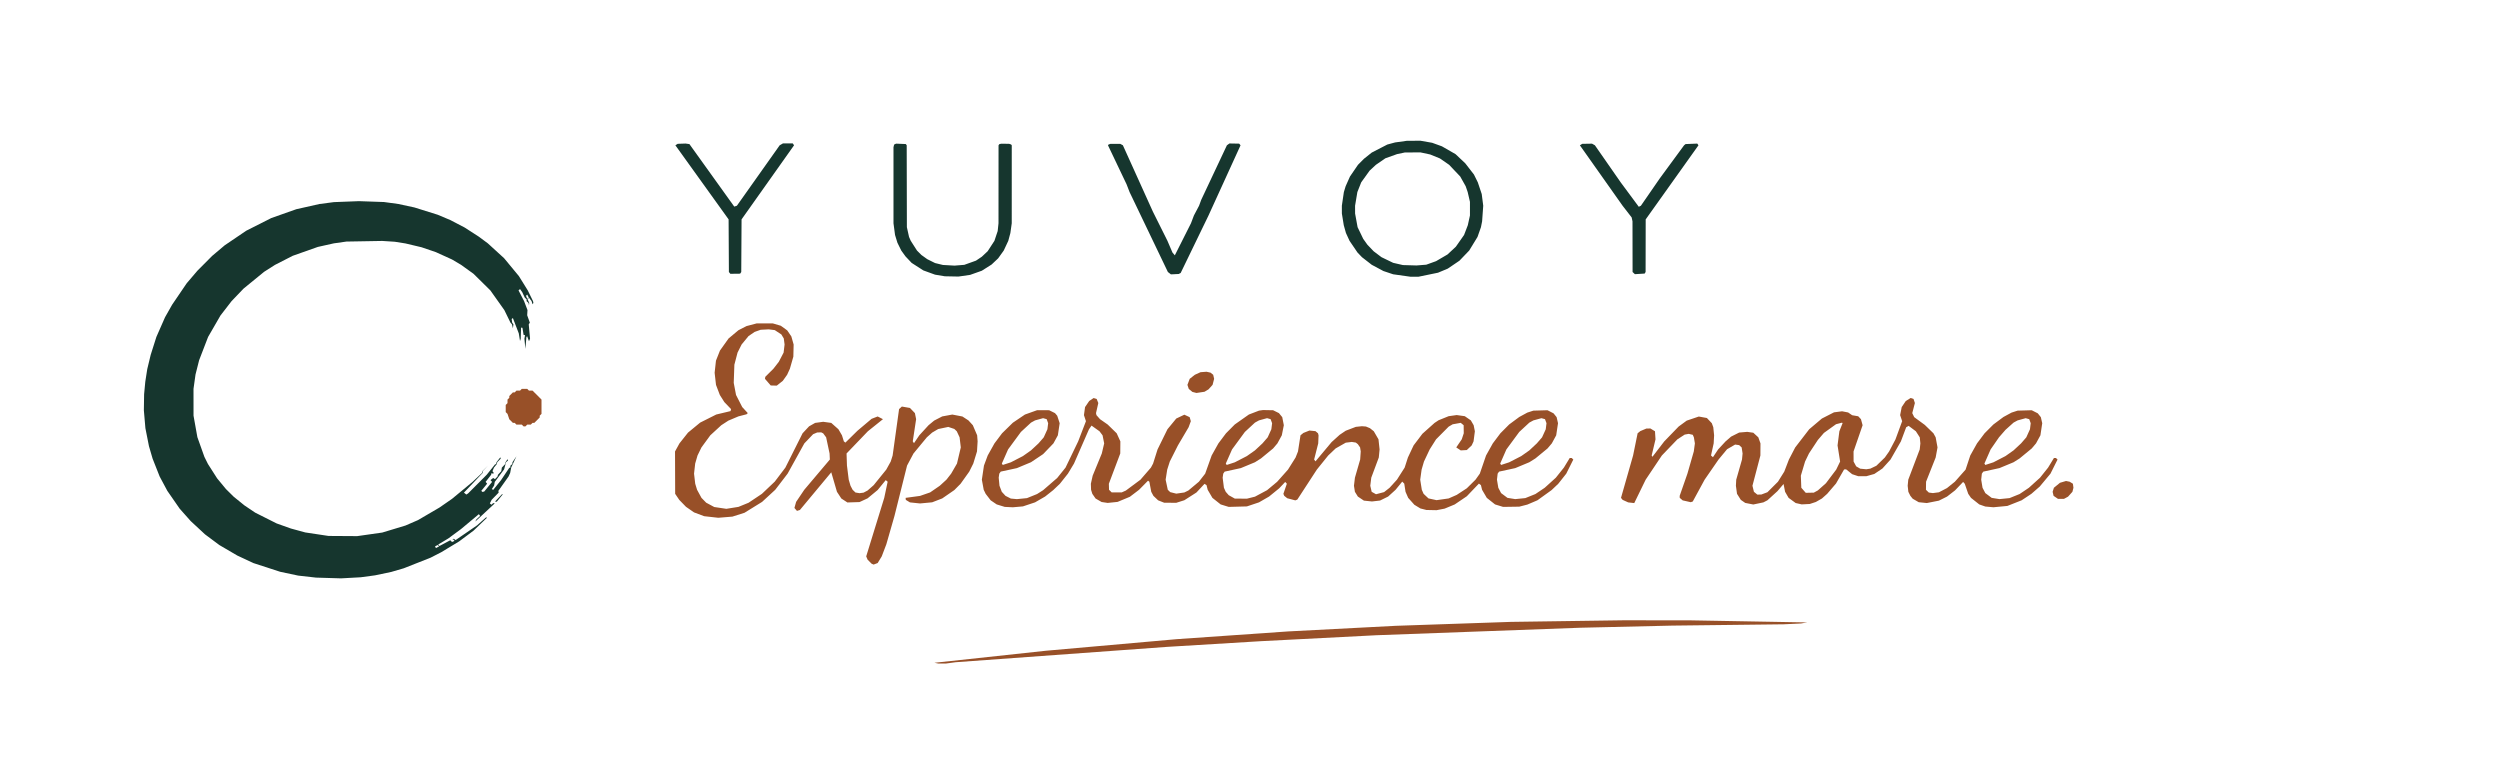
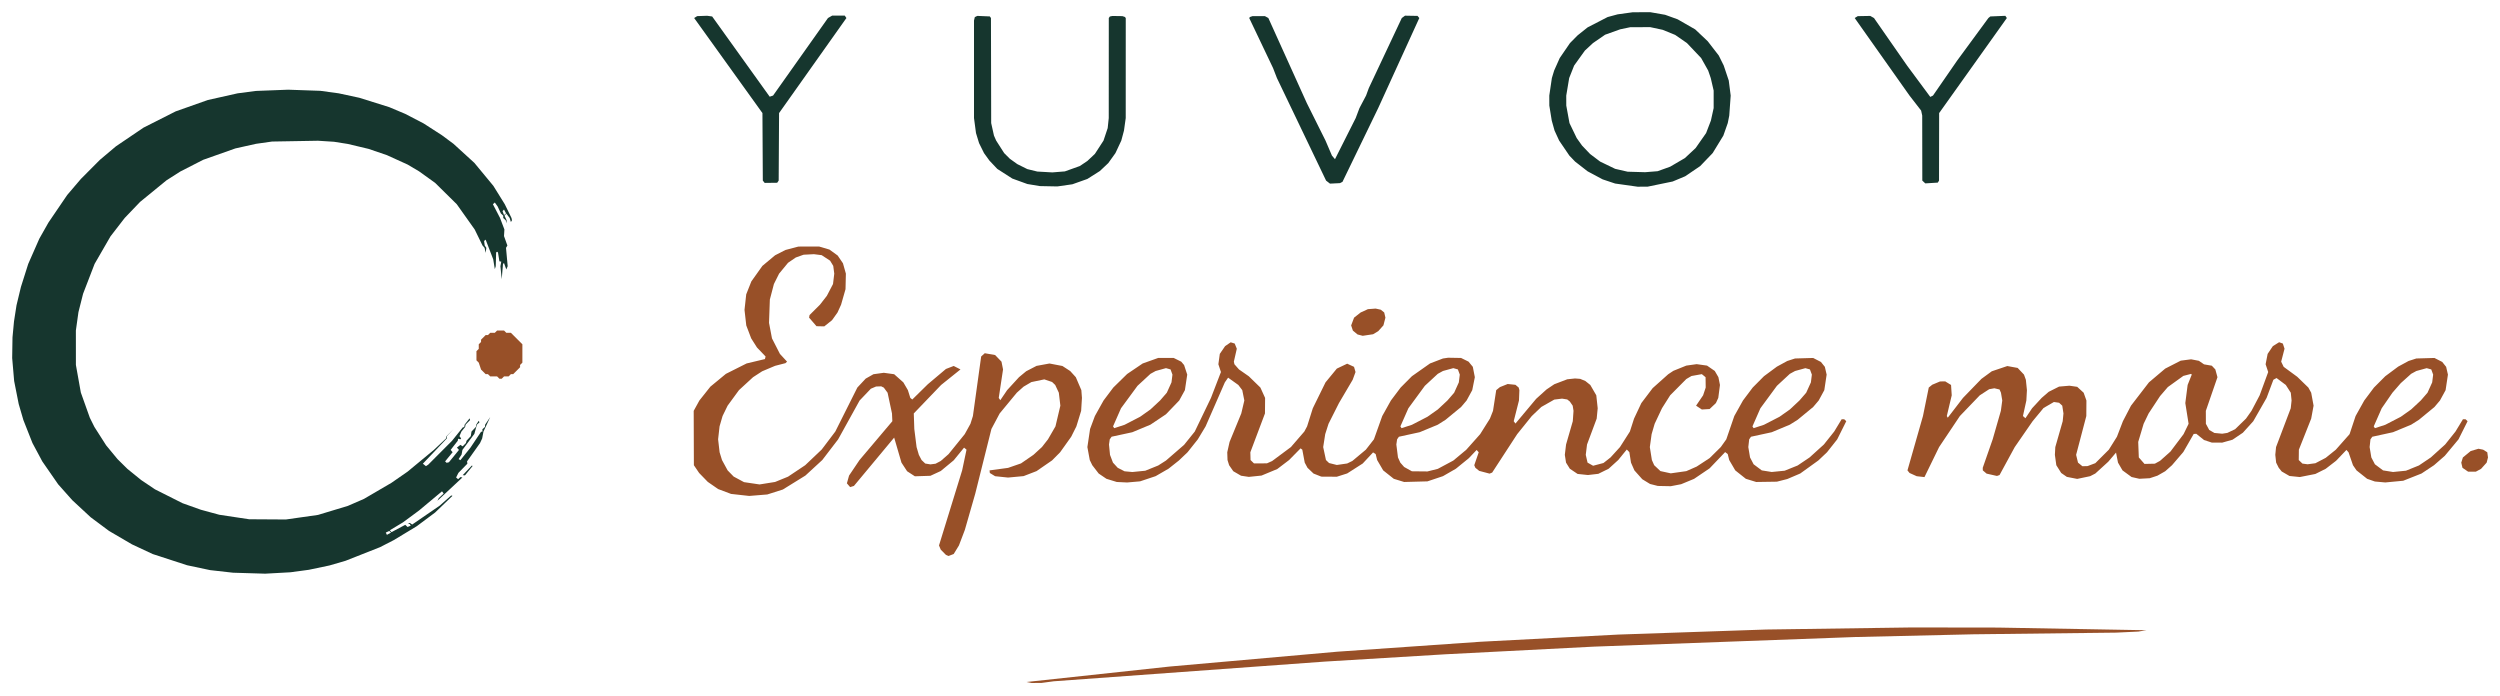
- <svg xmlns="http://www.w3.org/2000/svg" role="img" aria-labelledby="title desc" width="1600" height="500" viewBox="0 0 1600 500">
+ <svg xmlns="http://www.w3.org/2000/svg" role="img" aria-labelledby="title desc" viewBox="86 84 1247 347">
  <g>
    <g transform="translate(90.000 126.300) scale(1.145374)">
      <path d="M 112.00 212.90 L 98.00 212.48 L 88.00 211.35 L 78.00 209.23 L 63.00 204.35 L 54.00 200.14 L 44.00 194.29 L 36.00 188.33 L 28.00 180.91 L 21.85 174.00 L 14.92 164.00 L 10.64 156.00 L 6.69 146.00 L 4.65 139.00 L 2.67 129.00 L 1.81 119.00 L 1.95 110.00 L 2.61 103.00 L 3.70 96.00 L 5.63 88.00 L 8.80 78.00 L 13.64 67.00 L 17.60 60.00 L 25.76 48.00 L 31.73 41.00 L 40.00 32.69 L 47.00 26.79 L 59.00 18.66 L 73.00 11.58 L 87.00 6.63 L 100.00 3.71 L 108.00 2.67 L 122.00 2.13 L 136.00 2.62 L 144.00 3.71 L 153.00 5.65 L 166.00 9.72 L 173.00 12.67 L 181.00 16.83 L 189.00 21.99 L 194.00 25.70 L 203.09 34.00 L 211.36 44.00 L 216.33 52.00 L 219.26 58.00 L 219.47 59.00 L 219.00 59.76 L 218.46 58.00 L 217.00 56.07 L 216.22 57.00 L 217.14 59.00 L 217.00 60.30 L 216.76 59.00 L 215.66 58.00 L 215.68 57.00 L 214.63 56.00 L 213.24 53.00 L 212.00 51.25 L 211.16 52.00 L 214.27 58.00 L 216.17 63.00 L 216.00 65.88 L 217.47 70.00 L 216.87 71.00 L 217.60 79.00 L 217.00 80.42 L 216.00 77.62 L 215.56 78.00 L 215.00 84.68 L 214.44 79.00 L 214.80 77.00 L 214.00 76.88 L 213.37 73.00 L 213.00 72.69 L 212.57 73.00 L 212.40 79.00 L 212.00 80.28 L 211.30 76.00 L 208.00 67.43 L 207.33 68.00 L 207.60 70.00 L 208.31 71.00 L 208.00 73.19 L 207.53 71.00 L 206.65 70.00 L 203.23 63.00 L 195.42 52.00 L 186.00 42.71 L 179.00 37.68 L 174.00 34.72 L 165.00 30.63 L 157.00 27.90 L 148.00 25.76 L 142.00 24.81 L 135.00 24.36 L 115.00 24.71 L 108.00 25.70 L 99.00 27.71 L 85.00 32.66 L 75.00 37.78 L 69.00 41.61 L 57.51 51.00 L 50.81 58.00 L 44.63 66.00 L 37.70 78.00 L 32.69 91.00 L 30.67 99.00 L 29.55 107.00 L 29.56 122.00 L 31.71 134.00 L 35.63 145.00 L 37.62 149.00 L 42.73 157.00 L 47.68 163.00 L 52.00 167.27 L 58.00 172.13 L 64.00 176.17 L 76.00 182.21 L 84.00 185.06 L 92.00 187.24 L 105.00 189.20 L 121.00 189.30 L 135.00 187.31 L 148.00 183.38 L 155.00 180.34 L 167.00 173.32 L 174.00 168.47 L 185.45 159.00 L 190.76 154.00 L 190.97 153.00 L 194.00 149.98 L 191.15 153.00 L 191.11 154.00 L 180.66 165.00 L 182.00 166.07 L 183.00 165.42 L 193.39 155.00 L 198.00 149.25 L 198.70 149.00 L 198.85 148.00 L 201.00 145.26 L 201.22 146.00 L 199.26 148.00 L 199.08 149.00 L 197.45 151.00 L 196.60 153.00 L 197.33 154.00 L 197.00 154.39 L 196.00 154.14 L 195.87 155.00 L 192.76 159.00 L 193.62 160.00 L 190.35 164.00 L 191.00 164.62 L 192.00 164.38 L 196.39 159.00 L 195.49 158.00 L 197.00 156.81 L 198.00 157.45 L 199.42 156.00 L 199.68 155.00 L 201.53 153.00 L 201.84 151.00 L 203.75 149.00 L 203.89 148.00 L 205.00 146.32 L 205.31 147.00 L 204.19 148.00 L 203.10 152.00 L 197.89 159.00 L 197.53 161.00 L 196.24 163.00 L 197.00 163.48 L 201.40 158.00 L 206.00 151.12 L 206.62 151.00 L 206.59 150.00 L 207.70 149.00 L 207.78 148.00 L 210.00 144.69 L 207.06 151.00 L 206.49 154.00 L 205.57 156.00 L 199.90 164.00 L 200.05 165.00 L 196.15 169.00 L 195.14 171.00 L 196.00 171.76 L 197.00 170.85 L 197.89 171.00 L 187.00 181.15 L 187.59 180.00 L 189.72 178.00 L 189.00 177.03 L 179.00 185.38 L 172.00 190.55 L 166.27 194.00 L 167.00 194.81 L 173.00 191.62 L 174.00 192.57 L 175.36 192.00 L 175.00 191.34 L 174.17 191.00 L 175.00 190.80 L 176.00 191.51 L 188.00 183.27 L 193.00 178.84 L 193.56 179.00 L 186.00 186.26 L 178.00 192.23 L 168.00 198.28 L 162.00 201.36 L 147.00 207.28 L 140.00 209.32 L 131.00 211.21 L 123.00 212.29 Z M 216.00 56.72 L 216.90 56.00 L 216.00 54.32 L 215.36 55.00 Z M 198.01 170.00 L 202.00 165.80 L 202.33 166.00 L 199.00 170.09 Z M 166.81 195.00 L 166.00 194.28 L 164.52 195.00 L 165.00 195.99 Z" fill="#16362E" fill-rule="evenodd" />
      <path d="M 213.00 107.00 L 212.00 108.00 L 210.00 108.00 L 209.00 109.00 L 208.00 109.00 L 206.00 111.00 L 206.00 112.00 L 205.00 113.00 L 205.00 115.00 L 204.00 116.00 L 204.00 120.00 L 205.00 121.00 L 206.00 124.00 L 208.00 126.00 L 209.00 126.00 L 210.00 127.00 L 213.00 127.00 L 214.00 128.00 L 215.00 128.00 L 216.00 127.00 L 218.00 127.00 L 219.00 126.00 L 220.00 126.00 L 223.00 123.00 L 223.00 122.00 L 224.00 121.00 L 224.00 113.00 L 219.00 108.00 L 217.00 108.00 L 216.00 107.00 Z" fill="#985028" fill-rule="evenodd" />
    </g>
    <path d="M 393.00 69.36 L 383.00 71.42 L 379.00 71.44 L 370.00 70.17 L 365.00 68.50 L 359.00 65.29 L 354.00 61.40 L 351.70 59.00 L 347.62 53.00 L 345.78 49.00 L 344.66 45.00 L 343.69 39.00 L 343.68 35.00 L 344.71 28.00 L 345.62 25.00 L 347.85 20.00 L 351.96 14.00 L 355.00 10.93 L 359.00 7.74 L 367.00 3.61 L 371.00 2.53 L 377.00 1.70 L 384.00 1.66 L 390.00 2.71 L 395.00 4.52 L 402.00 8.54 L 407.00 13.26 L 411.44 19.00 L 413.42 23.00 L 415.43 29.00 L 416.20 35.00 L 415.63 43.00 L 415.03 46.00 L 413.27 51.00 L 409.00 57.99 L 404.00 63.20 L 398.00 67.27 Z M 35.00 69.86 L 30.00 69.92 L 29.25 69.00 L 29.10 42.00 L 1.80 4.00 L 3.00 3.24 L 7.00 3.10 L 9.00 3.38 L 32.00 35.45 L 33.35 35.00 L 55.30 4.00 L 57.00 3.02 L 62.00 3.02 L 62.67 4.00 L 35.75 42.00 L 35.59 69.00 Z M 164.00 65.17 L 159.00 68.34 L 153.00 70.47 L 147.00 71.33 L 140.00 71.19 L 135.00 70.36 L 129.00 68.18 L 123.00 64.33 L 119.85 61.00 L 117.68 58.00 L 115.70 54.00 L 114.48 50.00 L 113.68 44.00 L 113.68 5.00 L 114.00 3.64 L 115.00 3.15 L 120.00 3.36 L 120.46 4.00 L 120.55 46.00 L 121.66 51.00 L 122.54 53.00 L 125.74 58.00 L 128.00 60.26 L 131.00 62.41 L 135.00 64.40 L 139.00 65.38 L 145.00 65.72 L 150.00 65.32 L 156.00 63.17 L 159.00 61.15 L 162.00 58.33 L 165.46 53.00 L 167.13 48.00 L 167.55 44.00 L 167.57 4.00 L 168.00 3.39 L 169.00 3.18 L 173.00 3.24 L 174.00 3.57 L 174.35 4.00 L 174.34 44.00 L 173.64 49.00 L 172.57 53.00 L 170.23 58.00 L 167.36 62.00 Z M 261.00 69.49 L 260.00 70.01 L 256.00 70.21 L 254.44 69.00 L 234.79 28.00 L 233.24 24.00 L 223.71 4.00 L 224.00 3.60 L 225.00 3.25 L 230.00 3.25 L 231.36 4.00 L 246.73 38.00 L 254.21 53.00 L 256.78 59.00 L 258.00 60.44 L 266.28 44.00 L 267.79 40.00 L 270.43 35.00 L 271.53 32.00 L 284.71 4.00 L 286.00 3.06 L 291.00 3.15 L 291.71 4.00 L 275.28 40.00 Z M 499.00 69.80 L 494.00 70.11 L 492.81 69.00 L 492.77 43.00 L 492.34 41.00 L 487.69 35.00 L 465.78 4.00 L 467.00 3.25 L 472.00 3.16 L 473.49 4.00 L 486.71 23.00 L 496.00 35.54 L 497.08 35.00 L 506.75 21.00 L 519.23 4.00 L 520.00 3.37 L 526.00 3.12 L 526.61 4.00 L 499.54 42.00 L 499.49 69.00 Z M 387.00 65.24 L 392.00 63.44 L 397.88 60.00 L 402.17 56.00 L 406.37 50.00 L 408.29 45.00 L 409.39 40.00 L 409.39 33.00 L 408.23 28.00 L 407.20 25.00 L 404.39 20.00 L 398.70 14.00 L 394.00 10.75 L 389.00 8.71 L 384.00 7.64 L 376.00 7.68 L 372.00 8.52 L 366.00 10.67 L 361.16 14.00 L 357.92 17.00 L 353.61 23.00 L 351.63 28.00 L 350.46 35.00 L 350.47 39.00 L 351.75 46.00 L 354.64 52.00 L 356.78 55.00 L 360.00 58.37 L 364.00 61.39 L 370.00 64.29 L 375.00 65.44 L 382.00 65.64 Z" fill="#16362E" fill-rule="evenodd" transform="translate(430 88) scale(1.247637)" />
    <path d="M 102.00 120.30 L 100.00 121.07 L 99.00 120.64 L 97.00 118.62 L 96.32 117.00 L 105.26 88.00 L 106.95 80.00 L 106.00 79.21 L 102.00 84.11 L 97.00 88.24 L 93.00 90.09 L 87.00 90.28 L 84.00 88.33 L 81.82 85.00 L 79.00 75.33 L 63.46 94.00 L 62.00 94.46 L 60.74 93.00 L 61.58 90.00 L 65.62 84.00 L 78.30 69.00 L 78.16 66.00 L 76.46 58.00 L 75.00 56.03 L 74.00 55.53 L 72.00 55.60 L 70.00 56.45 L 65.66 61.00 L 57.36 76.00 L 51.23 84.00 L 44.71 90.00 L 36.00 95.39 L 30.00 97.30 L 23.00 97.87 L 16.00 97.09 L 11.00 95.21 L 7.00 92.44 L 3.66 89.00 L 1.63 86.00 L 1.56 65.00 L 3.76 61.00 L 8.00 55.66 L 14.00 50.71 L 22.00 46.69 L 29.08 45.00 L 29.33 44.00 L 26.00 40.52 L 23.77 37.00 L 21.87 32.00 L 21.19 26.00 L 21.85 20.00 L 23.83 15.00 L 28.10 9.00 L 33.00 4.91 L 37.00 2.86 L 42.00 1.54 L 50.00 1.52 L 54.00 2.70 L 57.18 5.00 L 59.22 8.00 L 60.35 12.00 L 60.21 18.00 L 58.49 24.00 L 57.12 27.00 L 55.00 29.98 L 52.00 32.37 L 49.00 32.30 L 46.14 29.00 L 46.31 28.00 L 50.33 24.00 L 53.00 20.57 L 55.38 16.00 L 55.86 12.00 L 55.47 9.00 L 54.26 7.00 L 51.00 4.86 L 48.00 4.48 L 44.00 4.69 L 41.00 5.76 L 38.00 7.81 L 34.55 12.00 L 32.55 16.00 L 30.98 22.00 L 30.66 31.00 L 31.80 37.00 L 34.87 43.00 L 37.63 46.00 L 37.00 46.58 L 33.00 47.61 L 28.00 49.72 L 24.49 52.00 L 19.05 57.00 L 14.66 63.00 L 12.71 67.00 L 11.55 71.00 L 10.99 76.00 L 11.57 81.00 L 12.49 84.00 L 14.67 88.00 L 17.00 90.39 L 21.00 92.54 L 27.00 93.43 L 33.00 92.47 L 38.00 90.43 L 44.63 86.00 L 51.00 79.95 L 56.26 73.00 L 64.78 56.00 L 68.00 52.55 L 71.00 50.85 L 75.00 50.30 L 79.00 50.85 L 82.55 54.00 L 84.30 57.00 L 85.24 60.00 L 86.00 60.62 L 92.00 54.72 L 99.00 48.82 L 102.00 47.66 L 104.62 49.00 L 97.14 55.00 L 86.58 66.00 L 86.78 72.00 L 87.66 79.00 L 88.54 82.00 L 89.59 84.00 L 91.00 85.35 L 93.00 85.68 L 95.00 85.42 L 97.00 84.36 L 100.00 81.73 L 106.26 74.00 L 108.47 70.00 L 109.42 67.00 L 112.61 44.00 L 114.00 42.74 L 118.00 43.44 L 120.46 46.00 L 121.06 49.00 L 119.40 60.00 L 120.00 60.89 L 122.64 57.00 L 127.22 52.00 L 130.00 49.70 L 134.00 47.63 L 139.00 46.71 L 144.00 47.67 L 147.00 49.62 L 149.17 52.00 L 151.31 57.00 L 151.54 60.00 L 151.23 65.00 L 149.39 71.00 L 147.39 75.00 L 143.11 81.00 L 140.00 84.14 L 134.00 88.28 L 129.00 90.21 L 123.00 90.77 L 118.00 90.25 L 115.95 89.00 L 115.85 88.00 L 123.00 87.03 L 128.00 85.30 L 132.79 82.00 L 136.07 79.00 L 138.42 76.00 L 141.31 71.00 L 143.20 63.00 L 142.61 58.00 L 141.21 55.00 L 140.00 53.85 L 137.00 52.84 L 132.00 53.89 L 129.00 55.65 L 126.37 58.00 L 119.76 66.00 L 116.57 72.00 L 110.32 97.00 L 106.30 111.00 L 104.02 117.00 Z M 256.20 34.00 L 255.53 32.00 L 256.66 29.00 L 259.20 27.00 L 262.00 25.72 L 265.00 25.49 L 267.00 25.94 L 268.30 27.00 L 268.77 29.00 L 268.00 31.98 L 266.00 34.21 L 264.00 35.41 L 260.00 36.01 L 258.00 35.49 Z M 446.79 69.00 L 443.30 76.00 L 439.35 81.00 L 436.00 84.17 L 429.00 89.21 L 424.00 91.34 L 420.00 92.36 L 412.00 92.48 L 408.00 91.25 L 403.91 88.00 L 401.57 84.00 L 401.00 81.69 L 400.00 80.93 L 394.00 87.21 L 388.00 91.27 L 383.00 93.34 L 379.00 94.11 L 374.00 94.01 L 371.00 93.25 L 368.00 91.42 L 364.95 88.00 L 363.63 85.00 L 363.00 80.95 L 362.00 79.94 L 358.70 84.00 L 355.00 87.36 L 351.00 89.33 L 347.00 89.79 L 343.00 89.37 L 340.00 87.35 L 338.54 85.00 L 338.07 82.00 L 338.55 78.00 L 341.15 69.00 L 341.43 65.00 L 341.11 63.00 L 340.00 61.39 L 339.00 60.60 L 337.00 60.28 L 334.00 60.65 L 329.00 63.49 L 325.31 67.00 L 319.67 74.00 L 310.00 88.85 L 309.00 89.25 L 305.00 88.19 L 303.52 87.00 L 303.09 86.00 L 304.81 81.00 L 304.00 80.11 L 301.00 83.28 L 296.00 87.35 L 291.00 90.23 L 285.00 92.24 L 276.00 92.48 L 272.00 91.25 L 267.91 88.00 L 265.57 84.00 L 265.00 81.70 L 264.00 81.05 L 260.00 85.34 L 254.00 89.18 L 250.00 90.45 L 244.00 90.41 L 241.00 89.22 L 238.67 87.00 L 237.60 85.00 L 236.66 80.00 L 236.00 79.49 L 231.56 84.00 L 227.00 87.47 L 220.91 90.00 L 216.00 90.51 L 213.00 90.06 L 210.00 88.32 L 208.39 86.00 L 207.77 84.00 L 207.67 81.00 L 208.57 77.00 L 213.09 66.00 L 214.27 61.00 L 213.47 57.00 L 211.95 55.00 L 208.00 52.18 L 206.74 54.00 L 199.31 71.00 L 196.30 76.00 L 192.33 81.00 L 189.00 84.17 L 185.00 87.34 L 180.00 90.23 L 174.00 92.23 L 169.00 92.67 L 165.00 92.48 L 161.00 91.25 L 158.00 89.21 L 155.53 86.00 L 154.56 84.00 L 153.64 79.00 L 154.68 72.00 L 156.54 67.00 L 159.89 61.00 L 163.65 56.00 L 169.00 50.76 L 175.00 46.70 L 181.00 44.56 L 187.00 44.57 L 189.89 46.00 L 191.00 47.31 L 192.21 51.00 L 191.31 57.00 L 189.12 61.00 L 184.00 66.32 L 178.00 70.34 L 171.00 73.26 L 163.00 74.99 L 162.28 76.00 L 161.99 78.00 L 162.38 82.00 L 163.52 85.00 L 165.36 87.00 L 168.00 88.35 L 171.00 88.63 L 176.00 88.13 L 181.00 86.11 L 184.00 84.20 L 191.00 78.13 L 195.12 73.00 L 201.38 60.00 L 205.23 50.00 L 204.24 47.00 L 204.79 43.00 L 206.84 40.00 L 209.00 38.52 L 210.55 39.00 L 211.36 41.00 L 210.22 46.00 L 210.44 47.00 L 212.20 49.00 L 216.00 51.65 L 220.47 56.00 L 222.29 60.00 L 222.24 66.00 L 216.59 81.00 L 216.67 84.00 L 218.00 85.31 L 223.00 85.28 L 225.00 84.39 L 232.25 79.00 L 237.44 73.00 L 238.51 71.00 L 240.72 64.00 L 245.63 54.00 L 250.00 48.68 L 254.00 46.78 L 256.64 48.00 L 257.22 50.00 L 256.12 53.00 L 250.82 62.00 L 246.79 70.00 L 245.51 74.00 L 244.73 79.00 L 245.80 84.00 L 247.00 85.16 L 250.00 85.91 L 254.00 85.33 L 256.00 84.35 L 261.21 80.00 L 264.33 76.00 L 267.54 67.00 L 270.89 61.00 L 274.65 56.00 L 279.00 51.62 L 286.00 46.69 L 291.00 44.77 L 293.00 44.48 L 298.00 44.57 L 300.89 46.00 L 302.53 48.00 L 303.31 52.00 L 302.31 57.00 L 300.13 61.00 L 298.00 63.51 L 292.00 68.45 L 289.00 70.35 L 282.00 73.25 L 273.98 75.00 L 273.28 76.00 L 272.99 78.00 L 273.62 83.00 L 274.52 85.00 L 276.00 86.68 L 279.00 88.35 L 285.00 88.41 L 289.00 87.41 L 295.00 84.20 L 300.00 80.03 L 305.37 74.00 L 309.14 68.00 L 310.33 65.00 L 311.57 57.00 L 313.00 55.83 L 316.00 54.63 L 319.00 54.94 L 320.25 56.00 L 320.52 57.00 L 320.36 61.00 L 318.33 69.00 L 319.00 69.91 L 327.00 60.35 L 331.00 56.74 L 334.00 54.72 L 339.00 52.81 L 342.00 52.49 L 344.00 52.64 L 346.00 53.47 L 347.91 55.00 L 350.23 59.00 L 350.77 64.00 L 350.38 68.00 L 346.65 78.00 L 346.16 82.00 L 346.85 85.00 L 349.00 86.21 L 353.00 85.15 L 355.73 83.00 L 359.37 79.00 L 363.20 73.00 L 364.81 68.00 L 367.63 62.00 L 372.00 56.23 L 378.00 50.87 L 380.00 49.54 L 385.00 47.52 L 389.00 46.96 L 393.00 47.52 L 396.00 49.59 L 397.40 52.00 L 398.00 55.00 L 397.35 60.00 L 396.43 62.00 L 394.00 64.30 L 391.00 64.48 L 388.77 63.00 L 391.49 59.00 L 392.49 56.00 L 392.44 52.00 L 391.00 50.82 L 387.00 51.54 L 385.00 52.71 L 378.76 59.00 L 375.60 64.00 L 372.77 70.00 L 371.60 74.00 L 370.91 79.00 L 371.70 84.00 L 372.59 86.00 L 375.00 88.27 L 379.00 89.14 L 385.00 88.29 L 389.00 86.53 L 394.00 83.26 L 398.31 79.00 L 400.45 76.00 L 403.54 67.00 L 406.89 61.00 L 410.65 56.00 L 415.00 51.62 L 420.00 47.92 L 424.00 45.74 L 427.00 44.77 L 434.00 44.57 L 437.00 46.11 L 438.52 48.00 L 439.21 51.00 L 438.31 57.00 L 436.14 61.00 L 434.00 63.52 L 428.00 68.46 L 425.00 70.34 L 418.00 73.26 L 409.99 75.00 L 409.29 76.00 L 408.95 79.00 L 409.62 83.00 L 411.00 85.64 L 414.15 88.00 L 418.00 88.62 L 423.00 88.12 L 428.00 86.11 L 432.62 83.00 L 438.14 78.00 L 442.12 73.00 L 445.00 68.26 L 446.00 68.25 Z M 686.80 69.00 L 683.30 76.00 L 678.00 82.37 L 673.84 86.00 L 669.00 89.21 L 661.95 92.00 L 655.00 92.66 L 651.00 92.30 L 648.00 91.25 L 643.90 88.00 L 642.53 86.00 L 640.81 81.00 L 640.00 80.10 L 636.00 84.29 L 632.00 87.38 L 628.00 89.38 L 622.00 90.57 L 618.00 90.16 L 615.00 88.42 L 613.85 87.00 L 612.85 85.00 L 612.52 82.00 L 612.81 79.00 L 618.49 64.00 L 618.81 61.00 L 618.51 58.00 L 616.58 55.00 L 613.00 52.32 L 611.78 53.00 L 609.16 60.00 L 604.02 69.00 L 600.00 73.45 L 596.00 76.15 L 592.00 77.28 L 588.00 77.26 L 585.00 76.27 L 582.00 73.86 L 581.00 73.93 L 577.00 80.89 L 572.62 86.00 L 570.00 88.33 L 567.00 90.04 L 564.00 91.03 L 560.00 91.24 L 557.00 90.56 L 553.50 88.00 L 551.76 85.00 L 551.00 81.12 L 548.00 84.65 L 543.00 89.21 L 541.00 90.24 L 536.00 91.29 L 532.00 90.51 L 529.82 89.00 L 527.93 86.00 L 527.38 82.00 L 527.54 79.00 L 530.40 69.00 L 530.69 66.00 L 530.23 63.00 L 529.00 61.87 L 527.00 61.58 L 523.00 63.90 L 518.78 69.00 L 511.87 79.00 L 506.00 89.80 L 505.00 90.15 L 501.00 89.25 L 499.54 88.00 L 499.51 87.00 L 503.35 76.00 L 506.51 65.00 L 507.05 61.00 L 506.55 58.00 L 506.00 56.75 L 504.00 56.28 L 502.00 56.64 L 498.37 59.00 L 490.68 67.00 L 482.65 79.00 L 477.00 90.59 L 474.00 90.25 L 471.24 89.00 L 470.43 88.00 L 476.42 67.00 L 478.66 56.00 L 480.00 54.91 L 483.00 53.65 L 485.00 53.61 L 487.27 55.00 L 487.53 59.00 L 485.63 67.00 L 486.00 67.65 L 491.88 60.00 L 499.00 52.65 L 503.00 49.72 L 509.00 47.69 L 513.00 48.42 L 515.44 51.00 L 516.17 53.00 L 516.58 57.00 L 516.36 61.00 L 515.04 67.00 L 516.00 67.85 L 518.57 64.00 L 522.27 60.00 L 525.00 57.64 L 529.00 55.63 L 533.00 55.29 L 536.00 55.72 L 538.49 58.00 L 539.56 61.00 L 539.52 67.00 L 535.58 82.00 L 536.31 85.00 L 538.00 86.39 L 540.00 86.34 L 543.00 85.21 L 548.22 80.00 L 551.35 75.00 L 553.66 69.00 L 556.78 63.00 L 563.71 54.00 L 570.00 48.68 L 576.00 45.61 L 580.00 45.09 L 583.00 45.67 L 585.00 47.04 L 588.00 47.56 L 589.36 49.00 L 590.18 52.00 L 585.69 65.00 L 585.71 70.00 L 587.00 72.38 L 589.00 73.54 L 592.00 73.83 L 594.00 73.52 L 597.00 72.09 L 601.20 68.00 L 603.32 65.00 L 606.48 59.00 L 609.78 50.00 L 608.78 47.00 L 609.56 43.00 L 611.58 40.00 L 614.00 38.49 L 615.43 39.00 L 616.09 41.00 L 614.79 46.00 L 615.76 48.00 L 621.00 51.84 L 625.29 56.00 L 626.39 58.00 L 627.31 63.00 L 626.39 68.00 L 621.63 80.00 L 621.58 84.00 L 623.00 85.37 L 625.00 85.64 L 628.00 85.24 L 632.00 83.15 L 635.91 80.00 L 641.22 74.00 L 643.54 67.00 L 646.89 61.00 L 650.64 56.00 L 655.00 51.63 L 660.00 47.91 L 664.00 45.74 L 667.00 44.77 L 674.00 44.57 L 677.00 46.10 L 678.52 48.00 L 679.21 51.00 L 678.31 57.00 L 676.13 61.00 L 674.00 63.52 L 668.00 68.46 L 665.00 70.35 L 658.00 73.25 L 650.00 75.00 L 649.28 76.00 L 648.96 79.00 L 649.62 83.00 L 651.00 85.64 L 654.15 88.00 L 658.00 88.62 L 663.00 88.12 L 668.00 86.10 L 672.60 83.00 L 678.13 78.00 L 682.12 73.00 L 685.00 68.26 L 686.00 68.24 Z M 164.00 71.69 L 168.00 70.39 L 174.00 67.29 L 178.00 64.46 L 181.72 61.00 L 184.32 58.00 L 186.13 54.00 L 186.50 51.00 L 185.77 49.00 L 184.00 48.50 L 180.00 49.61 L 178.00 50.71 L 173.00 55.33 L 166.63 64.00 L 163.55 71.00 Z M 275.00 71.69 L 279.00 70.39 L 285.00 67.29 L 289.00 64.47 L 292.72 61.00 L 295.32 58.00 L 297.13 54.00 L 297.50 51.00 L 296.76 49.00 L 295.00 48.50 L 291.00 49.60 L 289.00 50.70 L 284.00 55.33 L 277.64 64.00 L 274.55 71.00 Z M 411.00 71.69 L 415.00 70.38 L 421.00 67.29 L 425.00 64.47 L 428.71 61.00 L 431.31 58.00 L 433.13 54.00 L 433.50 51.00 L 432.76 49.00 L 431.00 48.51 L 427.00 49.61 L 425.00 50.70 L 420.00 55.33 L 413.62 64.00 L 410.55 71.00 Z M 651.00 71.69 L 655.00 70.39 L 661.00 67.29 L 665.00 64.46 L 668.72 61.00 L 671.32 58.00 L 673.13 54.00 L 673.50 51.00 L 672.77 49.00 L 671.00 48.51 L 667.00 49.61 L 665.00 50.70 L 661.00 54.29 L 657.77 58.00 L 653.63 64.00 L 650.55 71.00 Z M 562.00 85.50 L 566.00 85.41 L 568.00 84.31 L 572.00 80.75 L 577.09 74.00 L 579.03 70.00 L 577.76 62.00 L 578.66 55.00 L 580.25 51.00 L 580.00 50.72 L 577.00 51.50 L 571.00 55.82 L 568.00 59.31 L 563.59 66.00 L 561.66 70.00 L 559.57 77.00 L 559.80 83.00 Z M 684.83 87.00 L 684.36 85.00 L 684.99 83.00 L 688.00 80.53 L 691.00 79.64 L 692.80 80.00 L 694.41 81.00 L 694.68 83.00 L 694.17 85.00 L 692.00 87.41 L 690.00 88.49 L 687.00 88.49 Z" fill="#985028" fill-rule="evenodd" transform="translate(430 205) scale(1.291248)" />
    <path d="M 30.93 40.00 L 89.00 33.73 L 157.00 27.71 L 215.00 23.68 L 271.00 20.76 L 331.00 18.71 L 390.00 17.87 L 425.00 17.92 L 485.24 19.00 L 482.00 19.54 L 473.00 19.97 L 415.00 20.65 L 367.00 21.76 L 261.00 25.66 L 201.00 28.75 L 152.00 31.72 L 42.00 39.71 L 37.00 40.38 L 33.00 40.40 Z" fill="#985028" fill-rule="evenodd" transform="translate(560 375) scale(1.229508)" />
  </g>
</svg>
